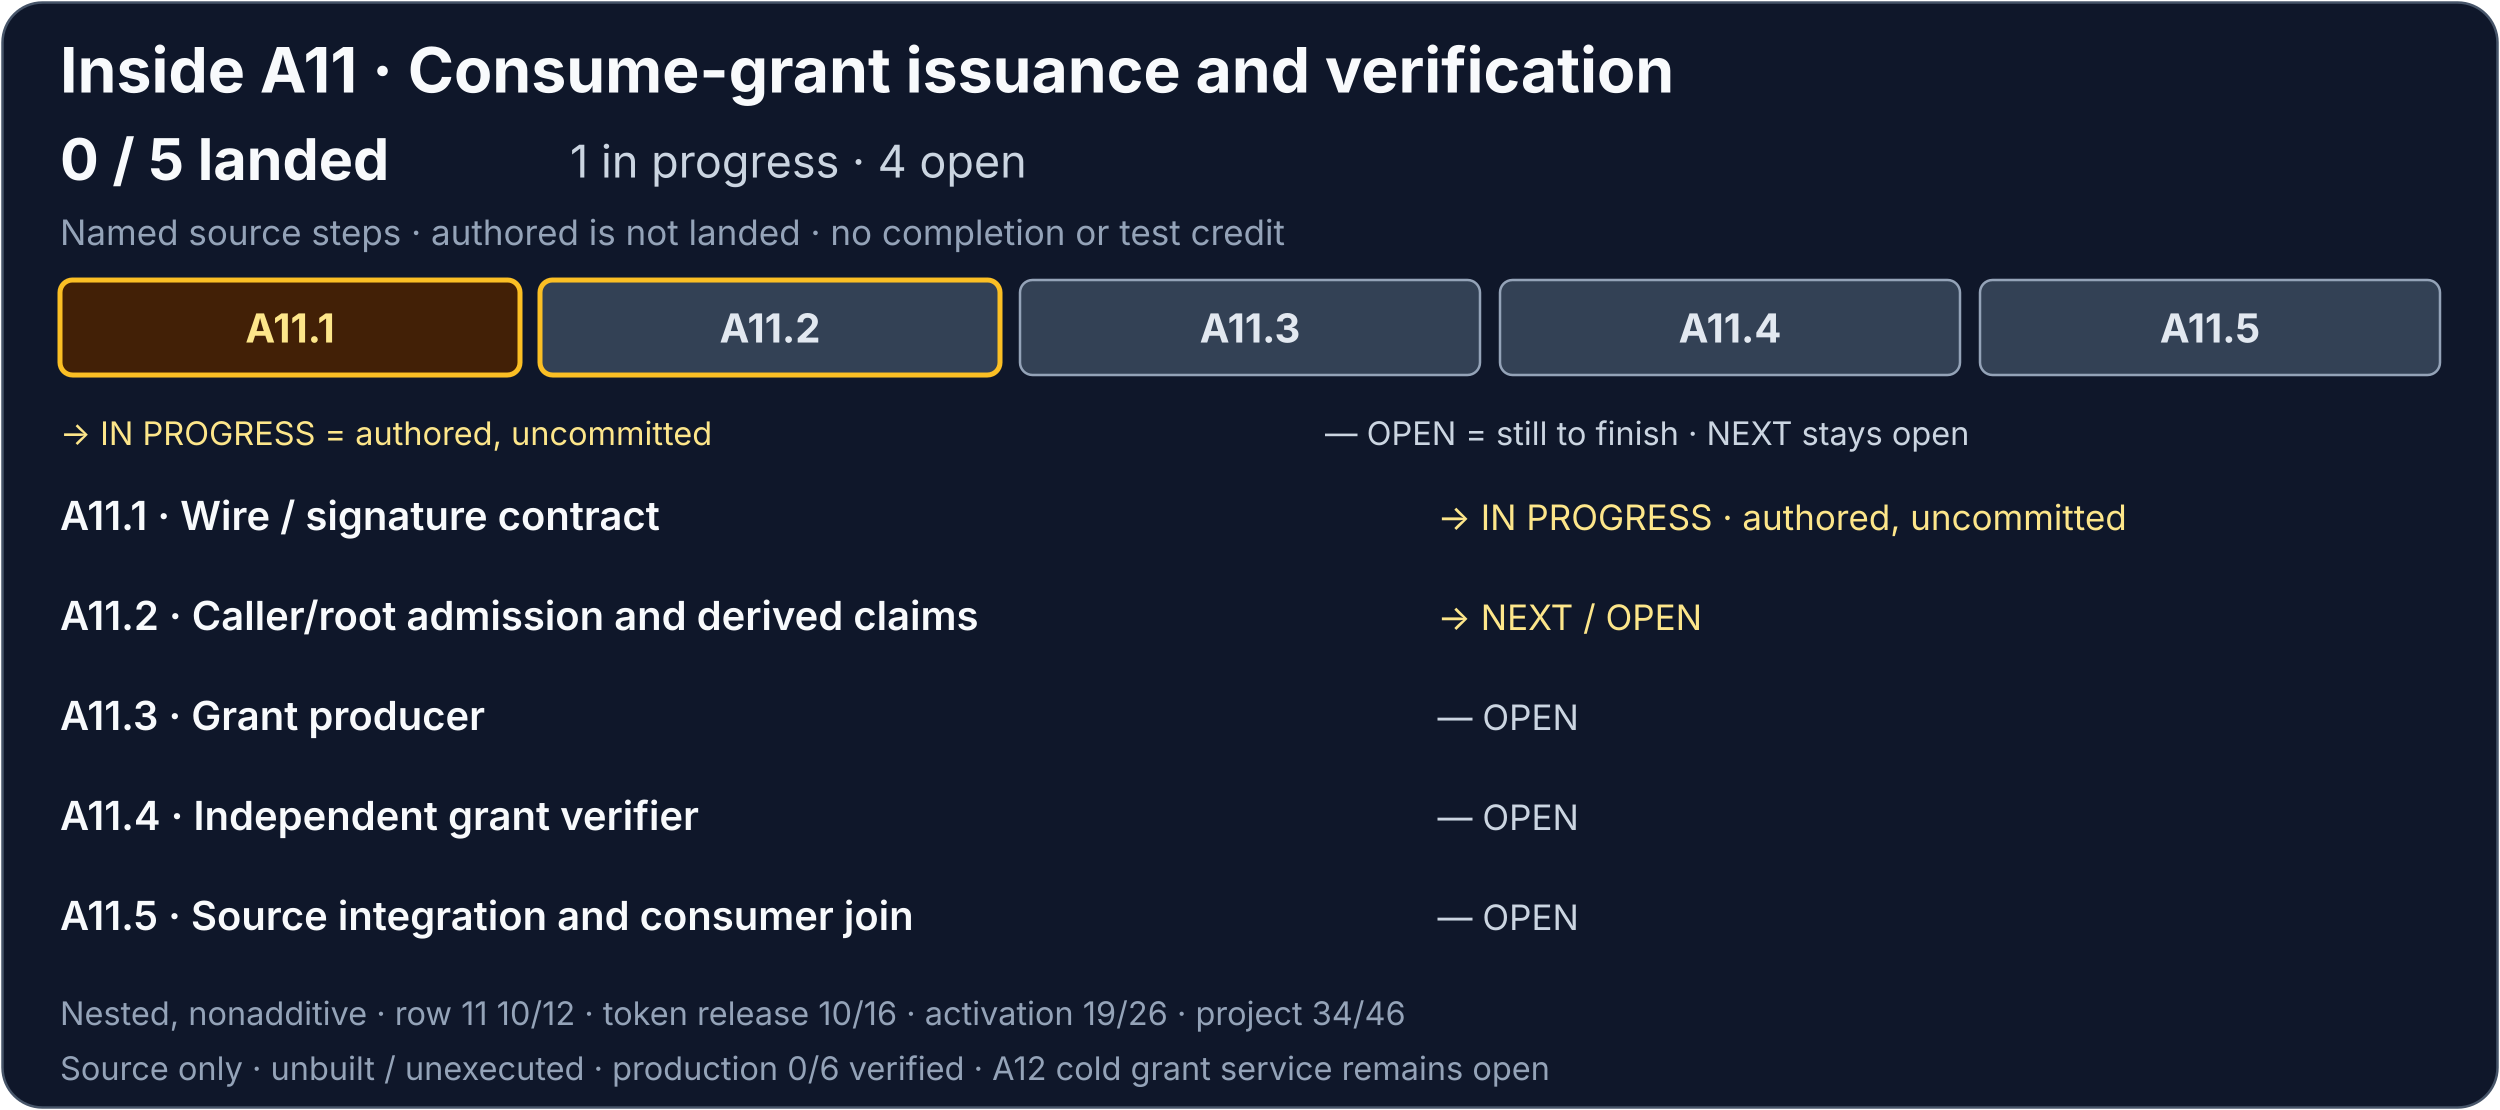
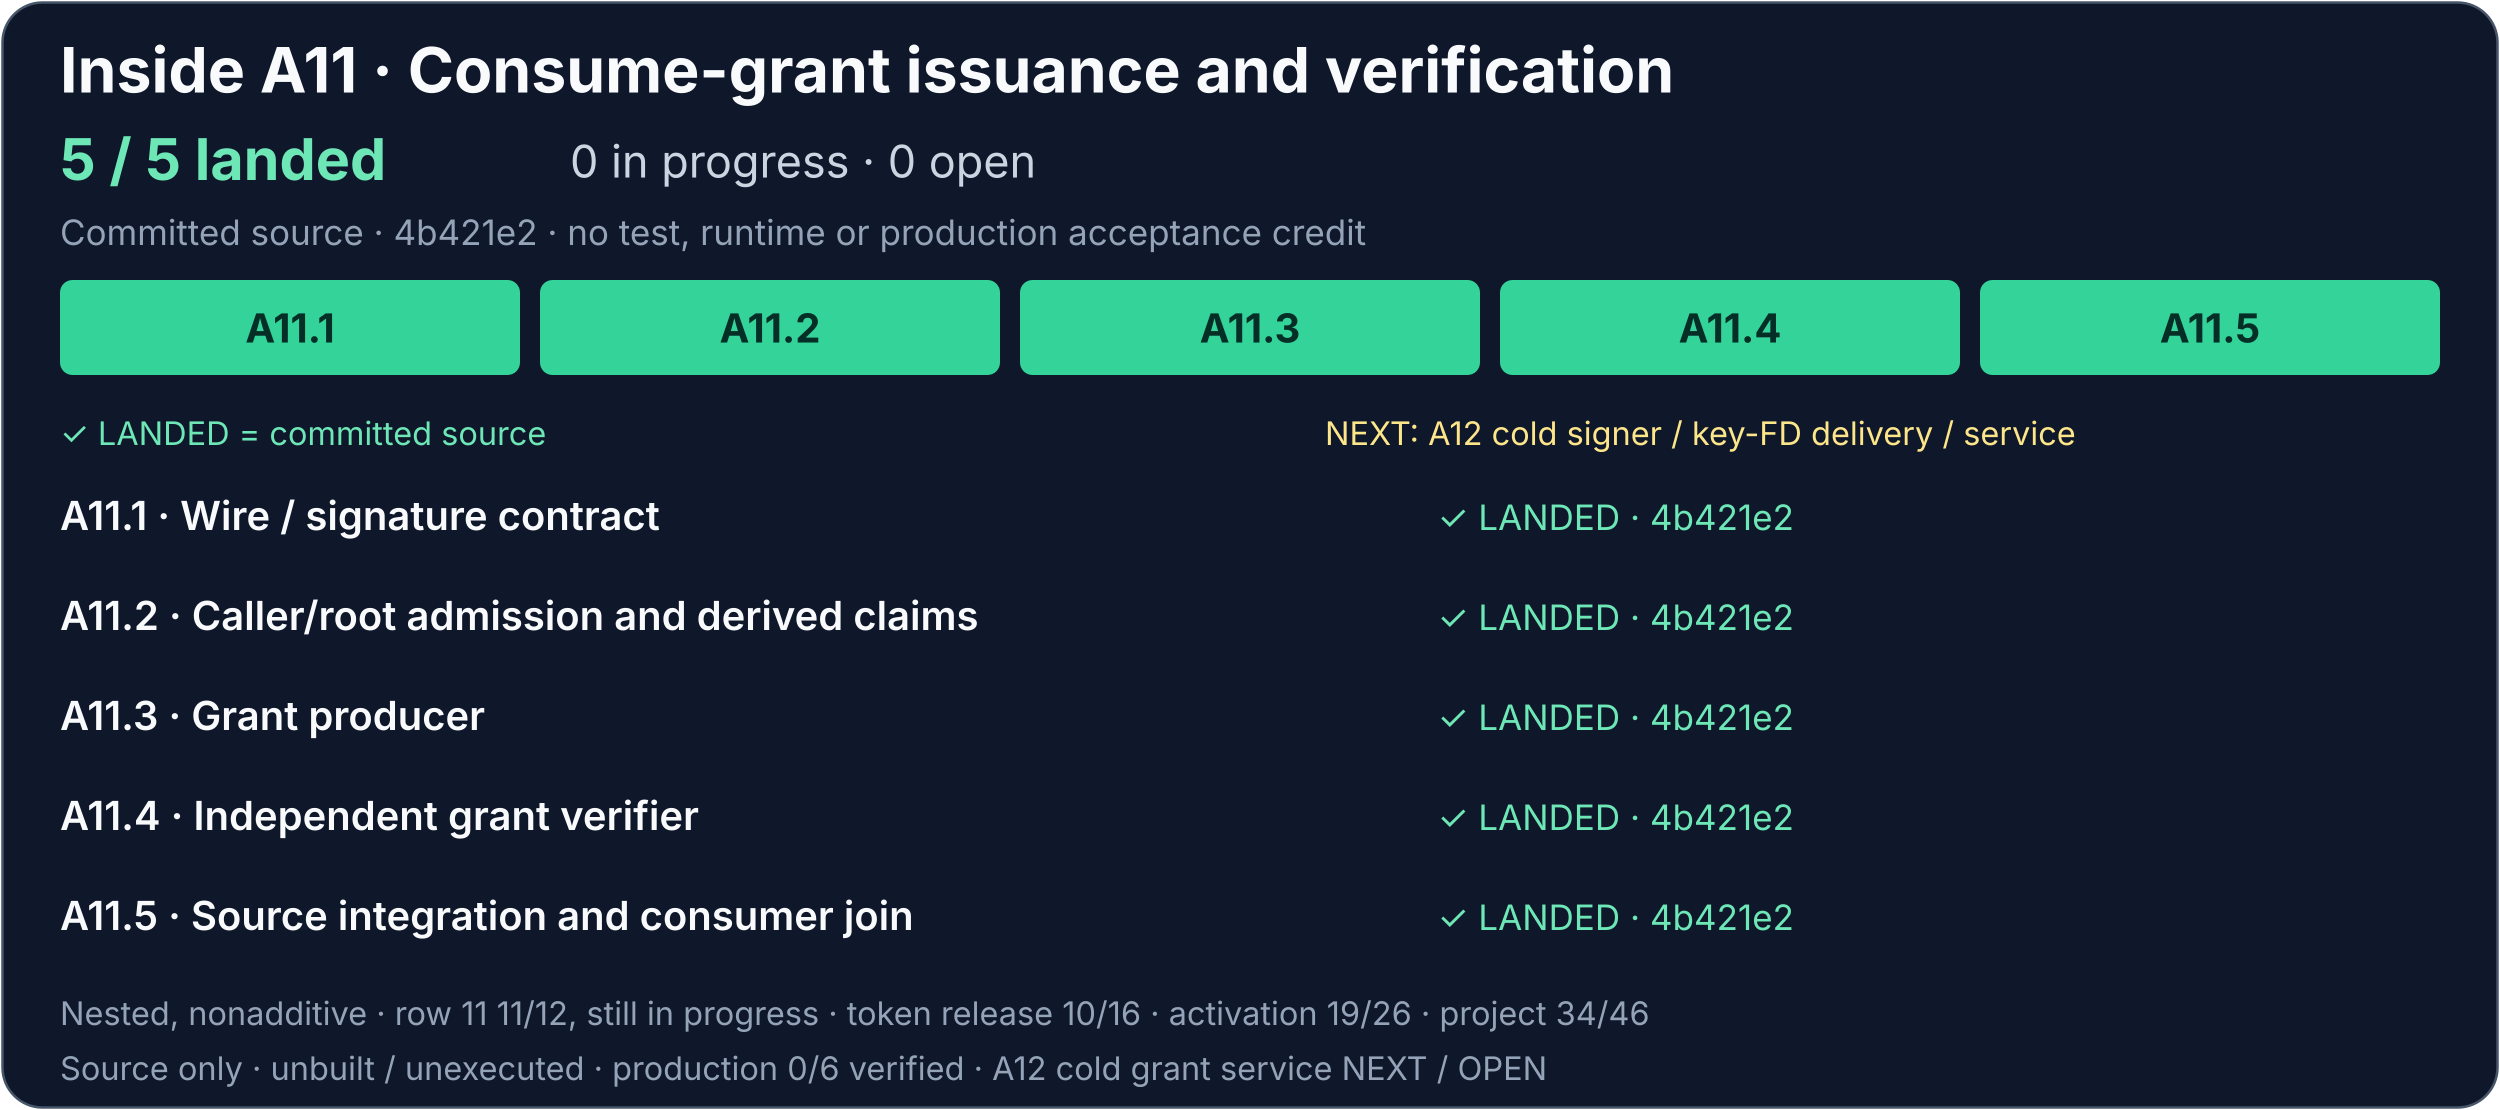
<svg xmlns="http://www.w3.org/2000/svg" width="1000" height="444" viewBox="0 0 1000 444" role="img" aria-labelledby="grant-title grant-description">
  <rect x="1" y="1" width="998" height="442" rx="16" fill="#0f172a" stroke="#475569" />
  <g font-family="system-ui, -apple-system, Segoe UI, sans-serif">
    <text x="24" y="37" fill="#f8fafc" font-size="25" font-weight="700">Inside A11 · Consume-grant issuance and verification</text>
-     <text x="24" y="72" fill="#f8fafc" font-size="23" font-weight="700">0 / 5 landed</text>
-     <text x="228" y="71" fill="#cbd5e1" font-size="18">1 in progress · 4 open</text>
-     <text x="24" y="98" fill="#94a3b8" font-size="14">Named source steps · authored is not landed · no completion or test credit</text>
-     <rect x="24" y="112" width="184" height="38" rx="5" fill="#422006" stroke="#fbbf24" stroke-width="2" />
-     <g fill="#334155" stroke="#94a3b8">
-       <rect x="216" y="112" width="184" height="38" rx="5" stroke="#fbbf24" stroke-width="2" />
+     <text x="24" y="72" fill="#6ee7b7" font-size="23" font-weight="700">5 / 5 landed</text>
+     <text x="228" y="71" fill="#cbd5e1" font-size="18">0 in progress · 0 open</text>
+     <text x="24" y="98" fill="#94a3b8" font-size="14">Committed source · 4b421e2 · no test, runtime or production acceptance credit</text>
+     <g fill="#34d399">
+       <rect x="24" y="112" width="184" height="38" rx="5" />
+       <rect x="216" y="112" width="184" height="38" rx="5" />
      <rect x="408" y="112" width="184" height="38" rx="5" />
      <rect x="600" y="112" width="184" height="38" rx="5" />
      <rect x="792" y="112" width="184" height="38" rx="5" />
    </g>
-     <g font-size="16" font-weight="700" text-anchor="middle">
-       <text x="116" y="137" fill="#fde68a">A11.1</text>
-       <g fill="#e2e8f0">
-         <text x="308" y="137">A11.2</text>
-         <text x="500" y="137">A11.3</text>
-         <text x="692" y="137">A11.4</text>
-         <text x="884" y="137">A11.5</text>
-       </g>
+     <g fill="#052e26" font-size="16" font-weight="700" text-anchor="middle">
+       <text x="116" y="137">A11.1</text>
+       <text x="308" y="137">A11.2</text>
+       <text x="500" y="137">A11.3</text>
+       <text x="692" y="137">A11.4</text>
+       <text x="884" y="137">A11.5</text>
    </g>
-     <text x="24" y="178" fill="#fde68a" font-size="13">→ IN PROGRESS = authored, uncommitted</text>
-     <text x="530" y="178" fill="#cbd5e1" font-size="13">— OPEN = still to finish · NEXT stays open</text>
+     <text x="24" y="178" fill="#6ee7b7" font-size="13">✓ LANDED = committed source</text>
+     <text x="530" y="178" fill="#fde68a" font-size="13">NEXT: A12 cold signer / key-FD delivery / service</text>
    <g fill="#f8fafc" font-size="16" font-weight="600">
      <text x="24" y="212">A11.1 · Wire / signature contract</text>
      <text x="24" y="252">A11.2 · Caller/root admission and derived claims</text>
      <text x="24" y="292">A11.3 · Grant producer</text>
      <text x="24" y="332">A11.4 · Independent grant verifier</text>
      <text x="24" y="372">A11.5 · Source integration and consumer join</text>
    </g>
-     <g font-size="14">
-       <text x="575" y="212" fill="#fde68a">→ IN PROGRESS · authored, uncommitted</text>
-       <text x="575" y="252" fill="#fde68a">→ NEXT / OPEN</text>
-       <g fill="#cbd5e1">
-         <text x="575" y="292">— OPEN</text>
-         <text x="575" y="332">— OPEN</text>
-         <text x="575" y="372">— OPEN</text>
-       </g>
+     <g fill="#6ee7b7" font-size="14">
+       <text x="575" y="212">✓ LANDED · 4b421e2</text>
+       <text x="575" y="252">✓ LANDED · 4b421e2</text>
+       <text x="575" y="292">✓ LANDED · 4b421e2</text>
+       <text x="575" y="332">✓ LANDED · 4b421e2</text>
+       <text x="575" y="372">✓ LANDED · 4b421e2</text>
    </g>
-     <text x="24" y="410" fill="#94a3b8" font-size="13">Nested, nonadditive · row 11 10/12 · token release 10/16 · activation 19/26 · project 34/46</text>
-     <text x="24" y="432" fill="#94a3b8" font-size="13">Source only · unbuilt / unexecuted · production 0/6 verified · A12 cold grant service remains open</text>
+     <text x="24" y="410" fill="#94a3b8" font-size="13">Nested, nonadditive · row 11 11/12, still in progress · token release 10/16 · activation 19/26 · project 34/46</text>
+     <text x="24" y="432" fill="#94a3b8" font-size="13">Source only · unbuilt / unexecuted · production 0/6 verified · A12 cold grant service NEXT / OPEN</text>
  </g>
</svg>
